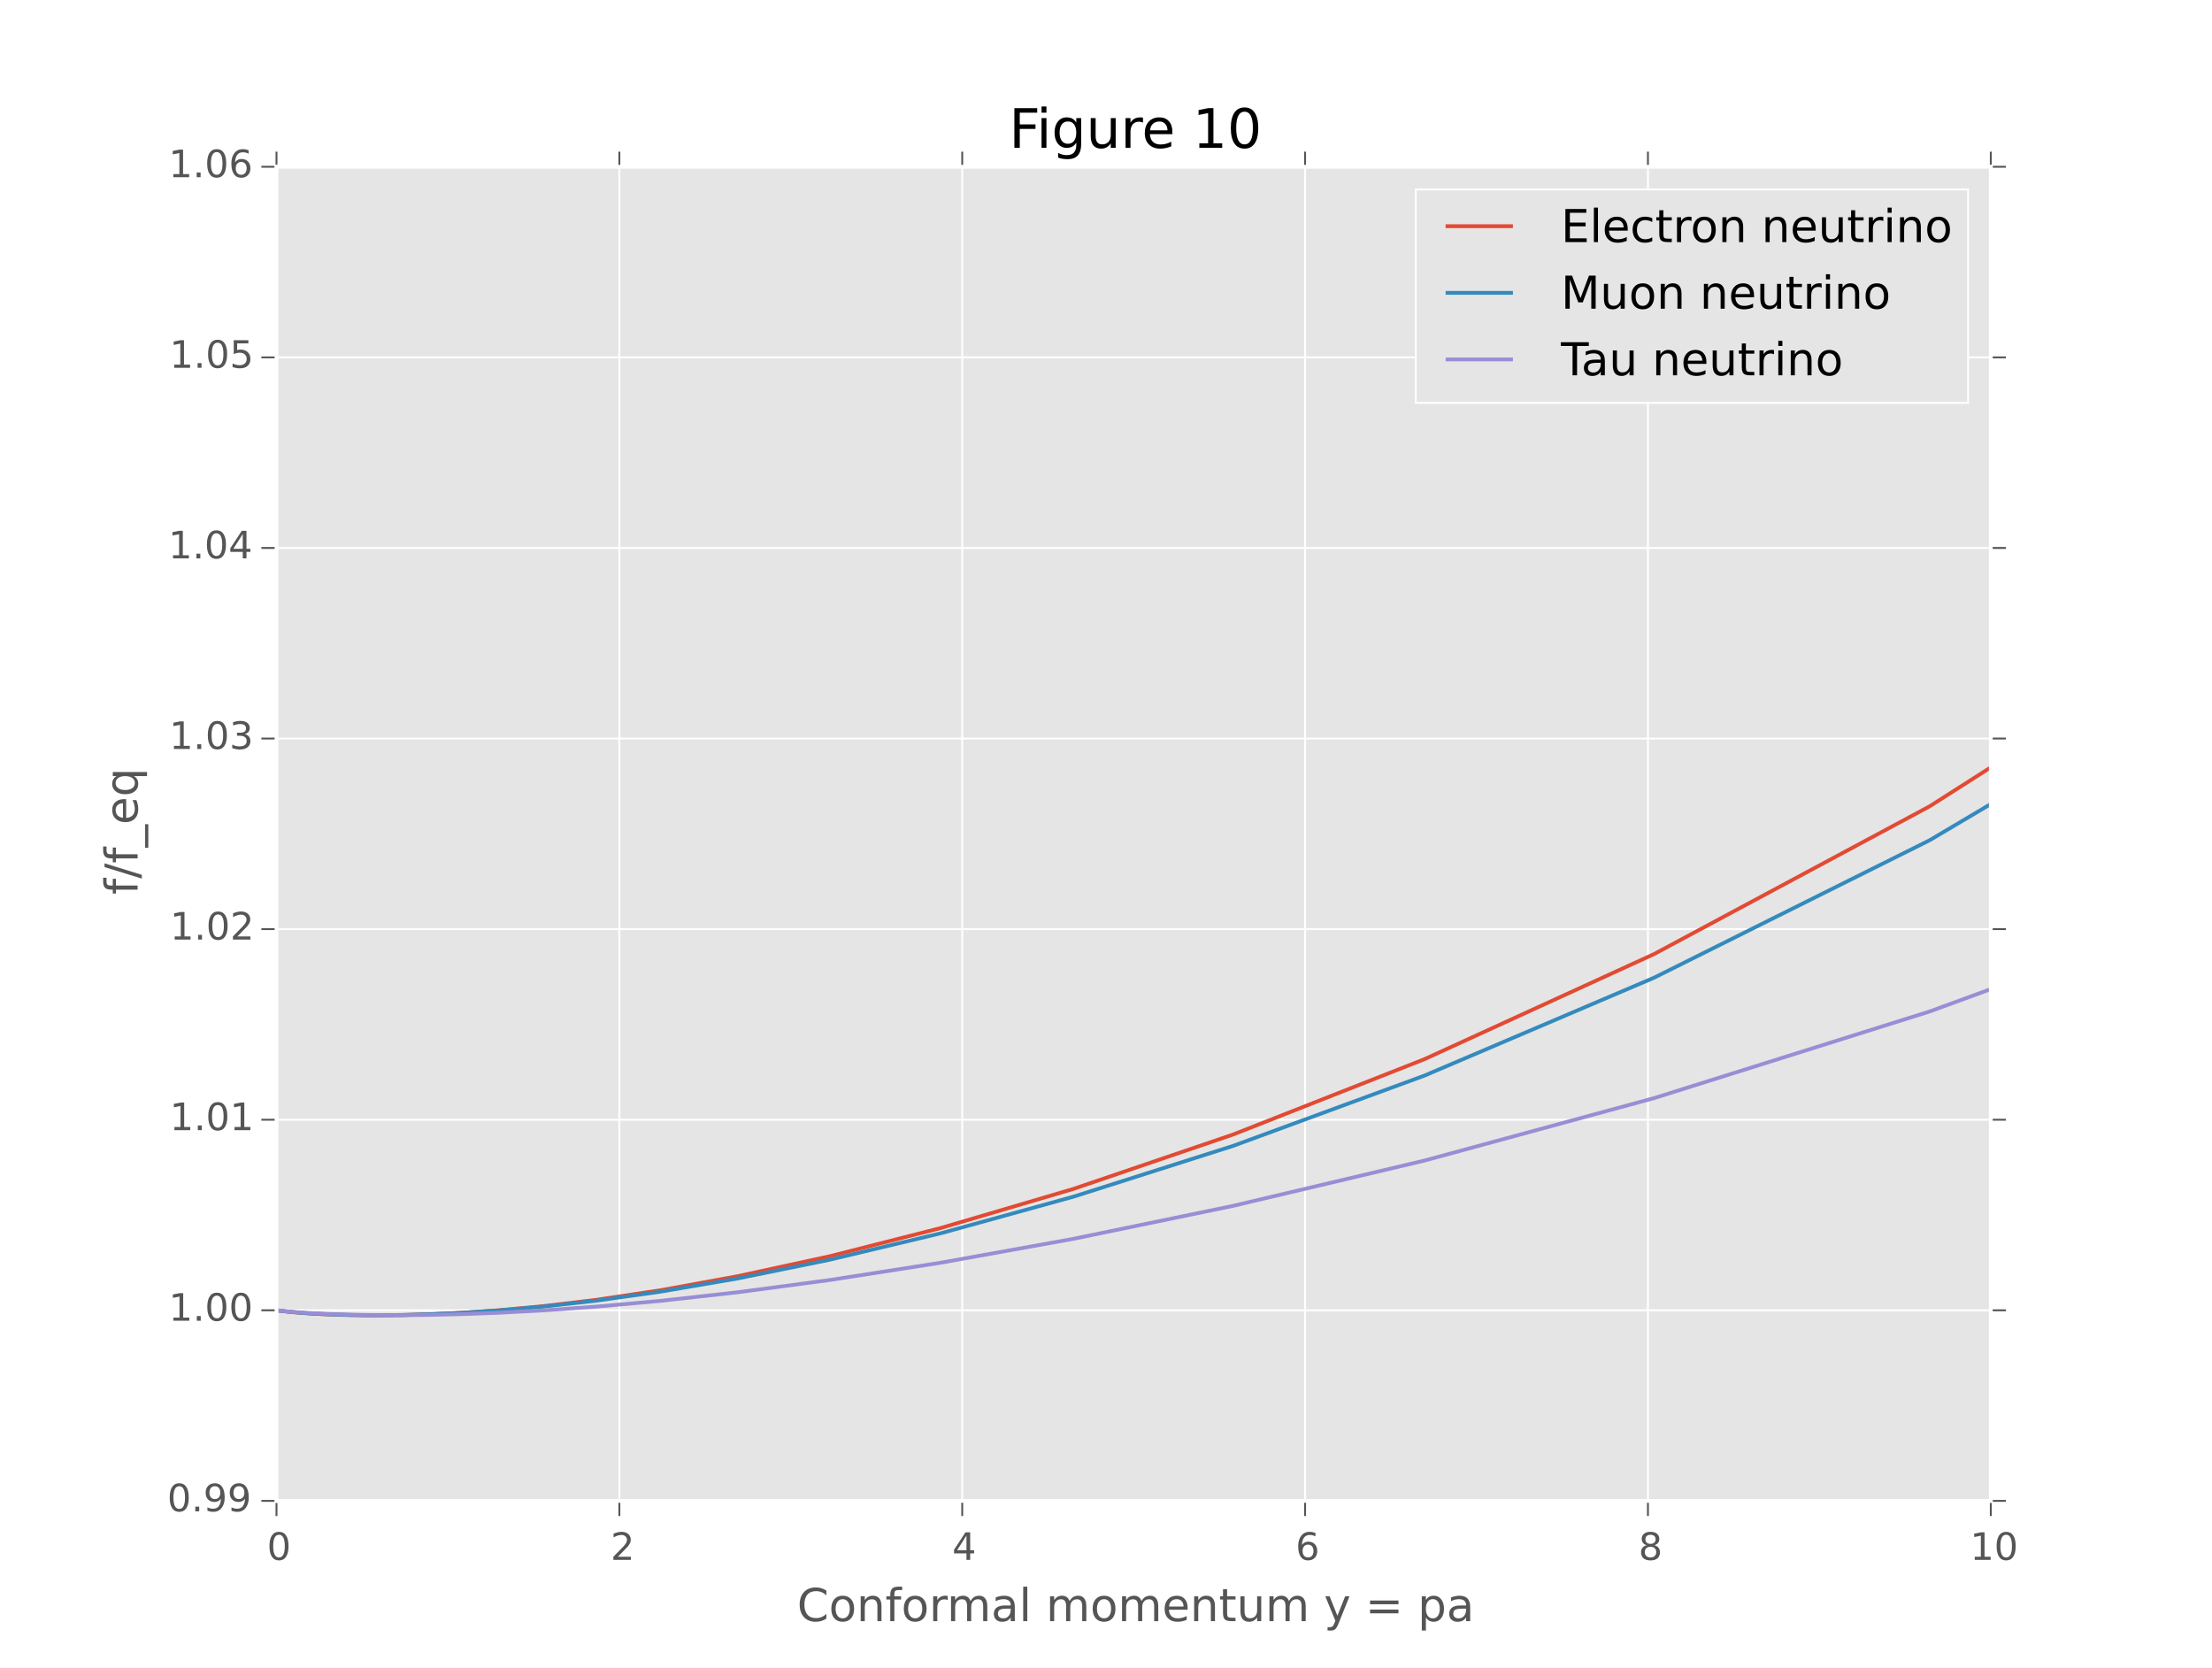
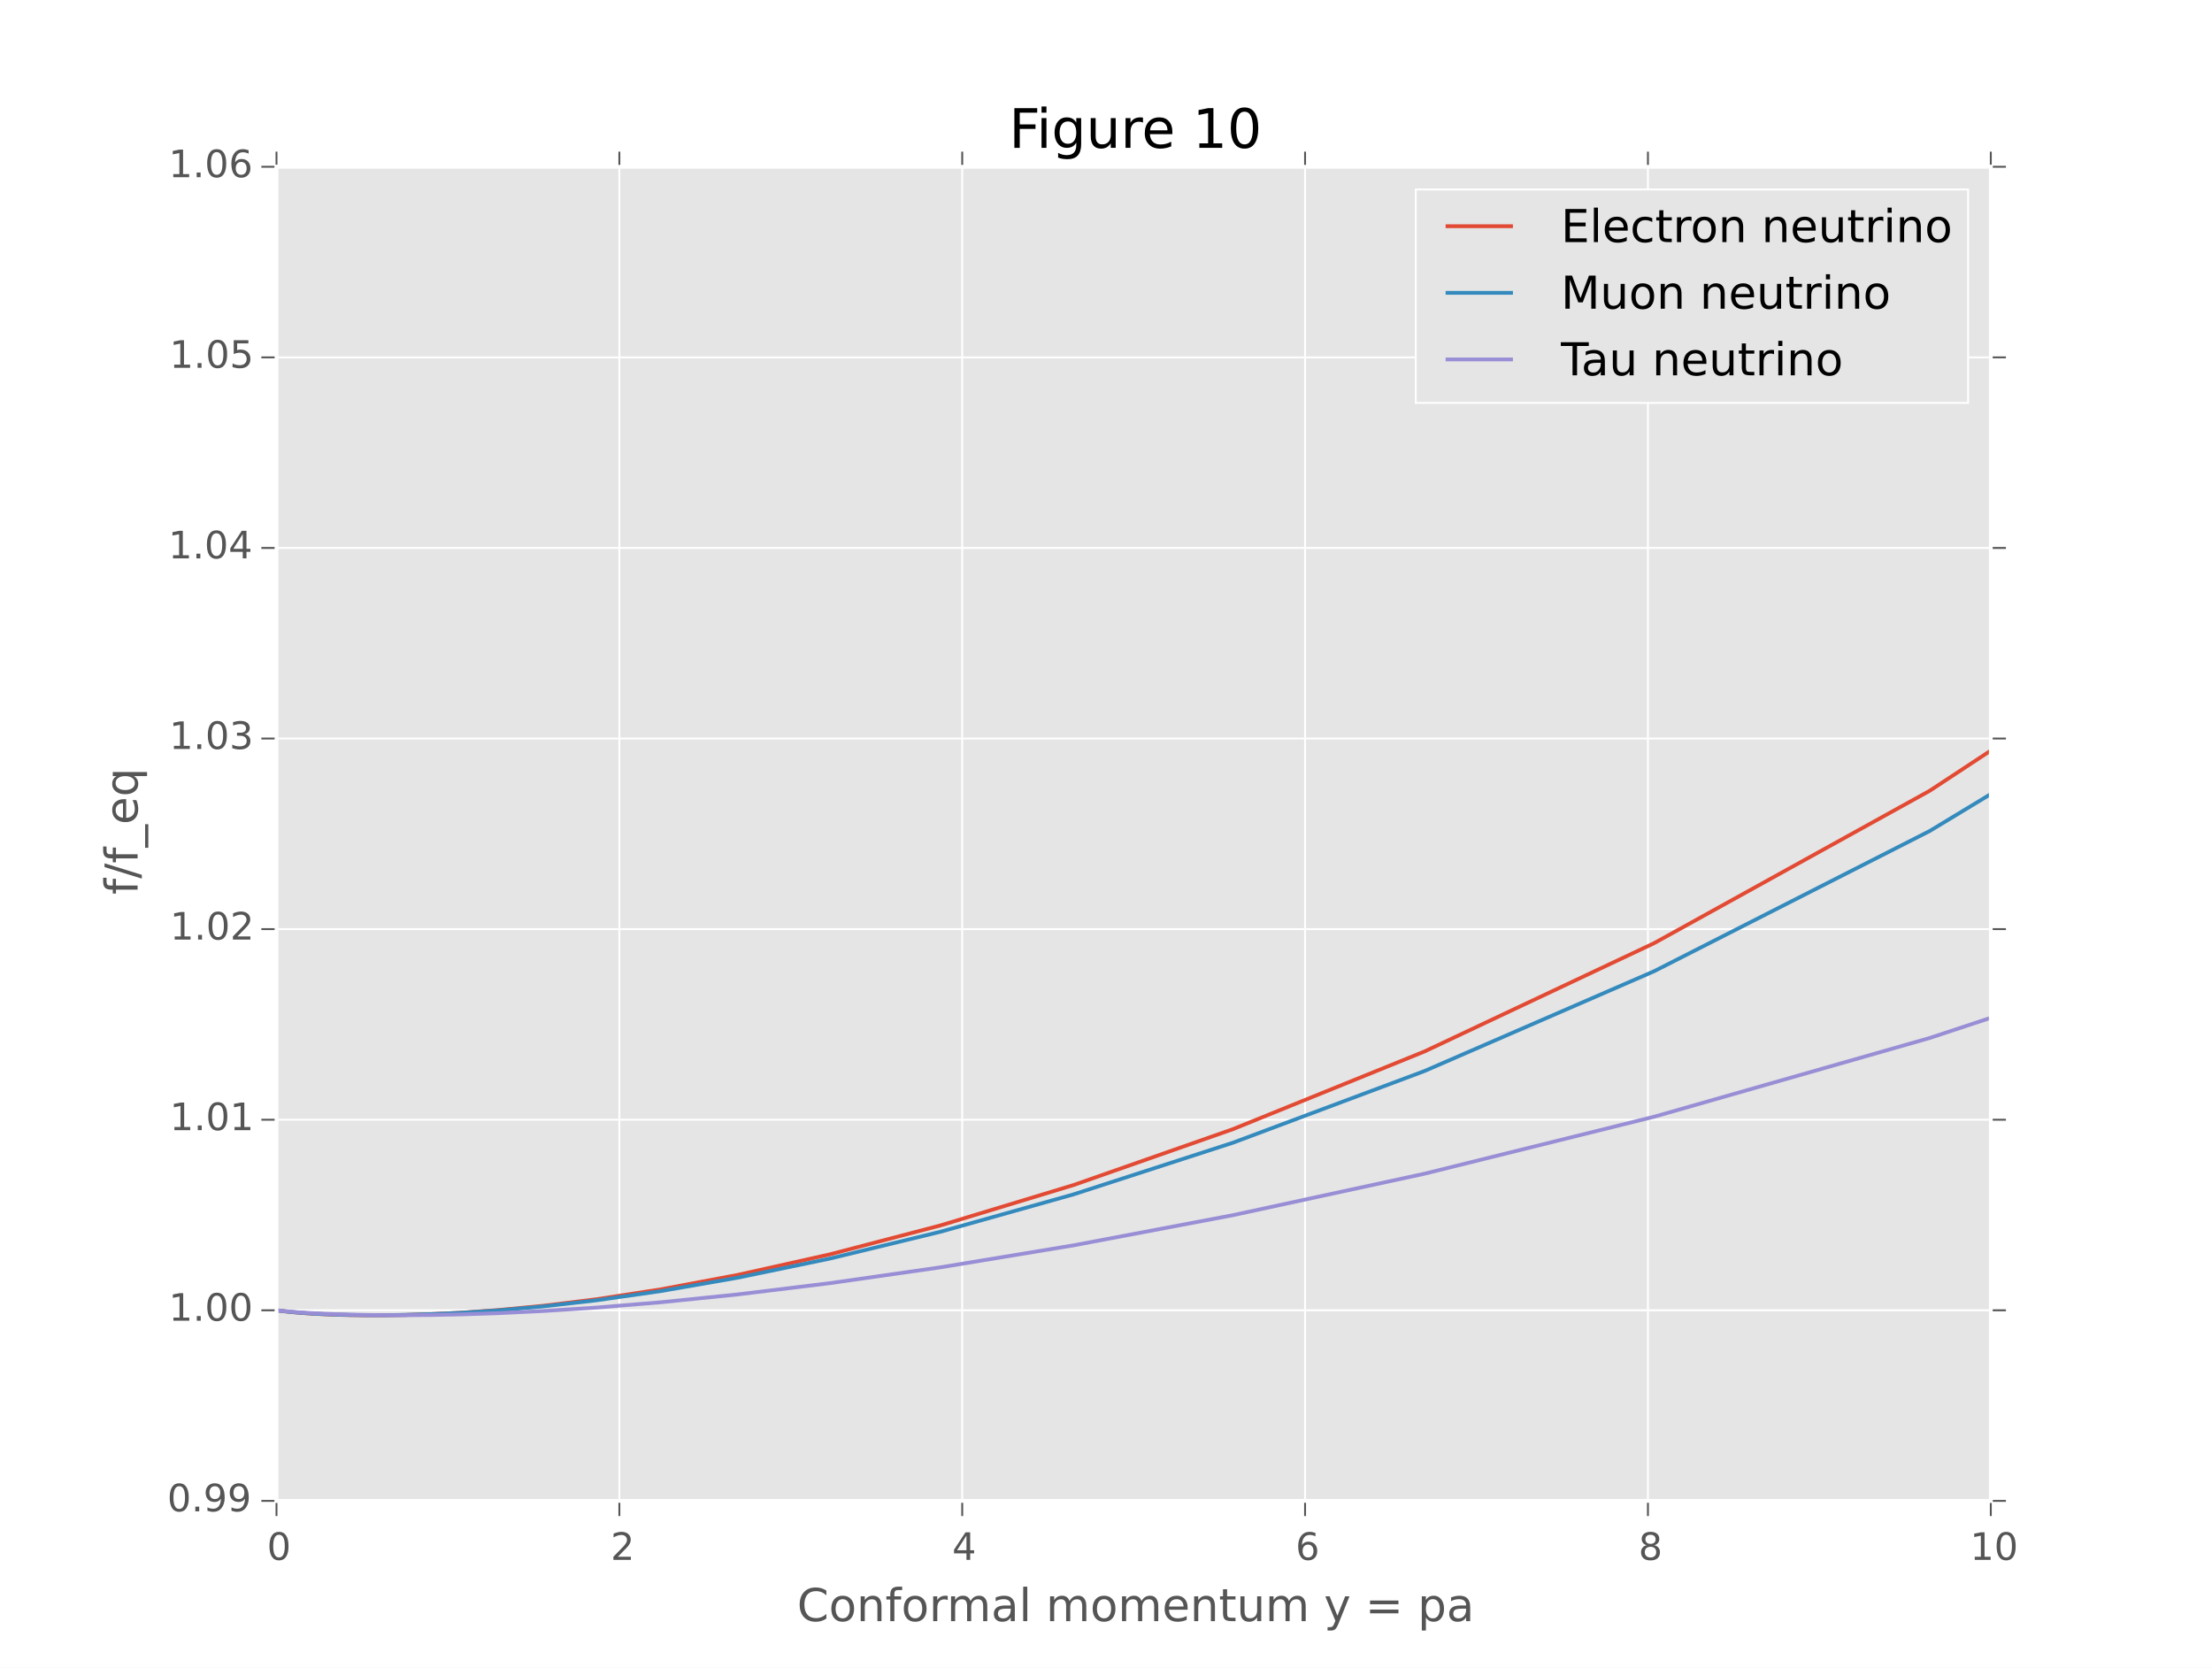
<svg xmlns="http://www.w3.org/2000/svg" xmlns:xlink="http://www.w3.org/1999/xlink" height="441pt" version="1.1" viewBox="0 0 585 441" width="585pt">
  <defs>
    <style type="text/css">
*{stroke-linecap:butt;stroke-linejoin:round;}
  </style>
  </defs>
  <g id="figure_1">
    <g id="patch_1">
      <path d=" M0 441 L585 441 L585 0 L0 0 z " style="fill:#ffffff;" />
    </g>
    <g id="axes_1">
      <g id="patch_2">
        <path d=" M73.125 396.9 L526.5 396.9 L526.5 44.1 L73.125 44.1 z " style="fill:#e5e5e5;" />
      </g>
      <g id="matplotlib.axis_1">
        <g id="xtick_1">
          <g id="line2d_1">
            <path clip-path="url(#p5873ec822d)" d=" M73.125 396.9 L73.125 44.1" style="fill:none;stroke:#ffffff;stroke-linecap:square;stroke-width:0.5;" />
          </g>
          <g id="line2d_2">
            <defs>
              <path d=" M0 0 L0 4" id="m64c3aef5f4" style="stroke:#555555;stroke-width:0.5;" />
            </defs>
            <g>
              <use style="fill:#555555;stroke:#555555;stroke-width:0.5;" x="73.125" xlink:href="#m64c3aef5f4" y="396.9" />
            </g>
          </g>
          <g id="line2d_3">
            <defs>
              <path d=" M0 0 L0 -4" id="m91191bb255" style="stroke:#555555;stroke-width:0.5;" />
            </defs>
            <g>
              <use style="fill:#555555;stroke:#555555;stroke-width:0.5;" x="73.125" xlink:href="#m91191bb255" y="44.1" />
            </g>
          </g>
          <g id="text_1">
            <defs>
              <path d=" M31.781 66.406 Q24.172 66.406 20.328 58.906 Q16.5 51.422 16.5 36.375 Q16.5 21.391 20.328 13.891 Q24.172 6.391 31.781 6.391 Q39.453 6.391 43.281 13.891 Q47.125 21.391 47.125 36.375 Q47.125 51.422 43.281 58.906 Q39.453 66.406 31.781 66.406 M31.781 74.219 Q44.047 74.219 50.516 64.516 Q56.984 54.828 56.984 36.375 Q56.984 17.969 50.516 8.266 Q44.047 -1.422 31.781 -1.422 Q19.531 -1.422 13.062 8.266 Q6.594 17.969 6.594 36.375 Q6.594 54.828 13.062 64.516 Q19.531 74.219 31.781 74.219" id="BitstreamVeraSans-Roman-30" />
            </defs>
            <g style="fill:#555555;" transform="translate(70.60547 412.4984)scale(0.1 -0.1)">
              <use xlink:href="#BitstreamVeraSans-Roman-30" />
            </g>
          </g>
        </g>
        <g id="xtick_2">
          <g id="line2d_4">
            <path clip-path="url(#p5873ec822d)" d=" M163.8 396.9 L163.8 44.1" style="fill:none;stroke:#ffffff;stroke-linecap:square;stroke-width:0.5;" />
          </g>
          <g id="line2d_5">
            <g>
              <use style="fill:#555555;stroke:#555555;stroke-width:0.5;" x="163.8" xlink:href="#m64c3aef5f4" y="396.9" />
            </g>
          </g>
          <g id="line2d_6">
            <g>
              <use style="fill:#555555;stroke:#555555;stroke-width:0.5;" x="163.8" xlink:href="#m91191bb255" y="44.1" />
            </g>
          </g>
          <g id="text_2">
            <defs>
              <path d=" M19.188 8.297 L53.609 8.297 L53.609 0 L7.328 0 L7.328 8.297 Q12.938 14.109 22.625 23.891 Q32.328 33.688 34.812 36.531 Q39.547 41.844 41.422 45.531 Q43.312 49.219 43.312 52.781 Q43.312 58.594 39.234 62.25 Q35.156 65.922 28.609 65.922 Q23.969 65.922 18.812 64.312 Q13.672 62.703 7.812 59.422 L7.812 69.391 Q13.766 71.781 18.938 73 Q24.125 74.219 28.422 74.219 Q39.75 74.219 46.484 68.547 Q53.219 62.891 53.219 53.422 Q53.219 48.922 51.531 44.891 Q49.859 40.875 45.406 35.406 Q44.188 33.984 37.641 27.219 Q31.109 20.453 19.188 8.297" id="BitstreamVeraSans-Roman-32" />
            </defs>
            <g style="fill:#555555;" transform="translate(161.4859 412.4984)scale(0.1 -0.1)">
              <use xlink:href="#BitstreamVeraSans-Roman-32" />
            </g>
          </g>
        </g>
        <g id="xtick_3">
          <g id="line2d_7">
            <path clip-path="url(#p5873ec822d)" d=" M254.475 396.9 L254.475 44.1" style="fill:none;stroke:#ffffff;stroke-linecap:square;stroke-width:0.5;" />
          </g>
          <g id="line2d_8">
            <g>
              <use style="fill:#555555;stroke:#555555;stroke-width:0.5;" x="254.475" xlink:href="#m64c3aef5f4" y="396.9" />
            </g>
          </g>
          <g id="line2d_9">
            <g>
              <use style="fill:#555555;stroke:#555555;stroke-width:0.5;" x="254.475" xlink:href="#m91191bb255" y="44.1" />
            </g>
          </g>
          <g id="text_3">
            <defs>
              <path d=" M37.797 64.312 L12.891 25.391 L37.797 25.391 z  M35.203 72.906 L47.609 72.906 L47.609 25.391 L58.016 25.391 L58.016 17.188 L47.609 17.188 L47.609 0 L37.797 0 L37.797 17.188 L4.891 17.188 L4.891 26.703 z " id="BitstreamVeraSans-Roman-34" />
            </defs>
            <g style="fill:#555555;" transform="translate(251.8187 412.4984)scale(0.1 -0.1)">
              <use xlink:href="#BitstreamVeraSans-Roman-34" />
            </g>
          </g>
        </g>
        <g id="xtick_4">
          <g id="line2d_10">
            <path clip-path="url(#p5873ec822d)" d=" M345.15 396.9 L345.15 44.1" style="fill:none;stroke:#ffffff;stroke-linecap:square;stroke-width:0.5;" />
          </g>
          <g id="line2d_11">
            <g>
              <use style="fill:#555555;stroke:#555555;stroke-width:0.5;" x="345.15" xlink:href="#m64c3aef5f4" y="396.9" />
            </g>
          </g>
          <g id="line2d_12">
            <g>
              <use style="fill:#555555;stroke:#555555;stroke-width:0.5;" x="345.15" xlink:href="#m91191bb255" y="44.1" />
            </g>
          </g>
          <g id="text_4">
            <defs>
              <path d=" M33.016 40.375 Q26.375 40.375 22.484 35.828 Q18.609 31.297 18.609 23.391 Q18.609 15.531 22.484 10.953 Q26.375 6.391 33.016 6.391 Q39.656 6.391 43.531 10.953 Q47.406 15.531 47.406 23.391 Q47.406 31.297 43.531 35.828 Q39.656 40.375 33.016 40.375 M52.594 71.297 L52.594 62.312 Q48.875 64.062 45.094 64.984 Q41.312 65.922 37.594 65.922 Q27.828 65.922 22.672 59.328 Q17.531 52.734 16.797 39.406 Q19.672 43.656 24.016 45.922 Q28.375 48.188 33.594 48.188 Q44.578 48.188 50.953 41.516 Q57.328 34.859 57.328 23.391 Q57.328 12.156 50.688 5.359 Q44.047 -1.422 33.016 -1.422 Q20.359 -1.422 13.672 8.266 Q6.984 17.969 6.984 36.375 Q6.984 53.656 15.188 63.938 Q23.391 74.219 37.203 74.219 Q40.922 74.219 44.703 73.484 Q48.484 72.75 52.594 71.297" id="BitstreamVeraSans-Roman-36" />
            </defs>
            <g style="fill:#555555;" transform="translate(342.6328 412.4984)scale(0.1 -0.1)">
              <use xlink:href="#BitstreamVeraSans-Roman-36" />
            </g>
          </g>
        </g>
        <g id="xtick_5">
          <g id="line2d_13">
            <path clip-path="url(#p5873ec822d)" d=" M435.825 396.9 L435.825 44.1" style="fill:none;stroke:#ffffff;stroke-linecap:square;stroke-width:0.5;" />
          </g>
          <g id="line2d_14">
            <g>
              <use style="fill:#555555;stroke:#555555;stroke-width:0.5;" x="435.825" xlink:href="#m64c3aef5f4" y="396.9" />
            </g>
          </g>
          <g id="line2d_15">
            <g>
              <use style="fill:#555555;stroke:#555555;stroke-width:0.5;" x="435.825" xlink:href="#m91191bb255" y="44.1" />
            </g>
          </g>
          <g id="text_5">
            <defs>
              <path d=" M31.781 34.625 Q24.75 34.625 20.719 30.859 Q16.703 27.094 16.703 20.516 Q16.703 13.922 20.719 10.156 Q24.75 6.391 31.781 6.391 Q38.812 6.391 42.859 10.172 Q46.922 13.969 46.922 20.516 Q46.922 27.094 42.891 30.859 Q38.875 34.625 31.781 34.625 M21.922 38.812 Q15.578 40.375 12.031 44.719 Q8.5 49.078 8.5 55.328 Q8.5 64.062 14.719 69.141 Q20.953 74.219 31.781 74.219 Q42.672 74.219 48.875 69.141 Q55.078 64.062 55.078 55.328 Q55.078 49.078 51.531 44.719 Q48 40.375 41.703 38.812 Q48.828 37.156 52.797 32.312 Q56.781 27.484 56.781 20.516 Q56.781 9.906 50.312 4.234 Q43.844 -1.422 31.781 -1.422 Q19.734 -1.422 13.25 4.234 Q6.781 9.906 6.781 20.516 Q6.781 27.484 10.781 32.312 Q14.797 37.156 21.922 38.812 M18.312 54.391 Q18.312 48.734 21.844 45.562 Q25.391 42.391 31.781 42.391 Q38.141 42.391 41.719 45.562 Q45.312 48.734 45.312 54.391 Q45.312 60.062 41.719 63.234 Q38.141 66.406 31.781 66.406 Q25.391 66.406 21.844 63.234 Q18.312 60.062 18.312 54.391" id="BitstreamVeraSans-Roman-38" />
            </defs>
            <g style="fill:#555555;" transform="translate(433.325 412.4984)scale(0.1 -0.1)">
              <use xlink:href="#BitstreamVeraSans-Roman-38" />
            </g>
          </g>
        </g>
        <g id="xtick_6">
          <g id="line2d_16">
            <path clip-path="url(#p5873ec822d)" d=" M526.5 396.9 L526.5 44.1" style="fill:none;stroke:#ffffff;stroke-linecap:square;stroke-width:0.5;" />
          </g>
          <g id="line2d_17">
            <g>
              <use style="fill:#555555;stroke:#555555;stroke-width:0.5;" x="526.5" xlink:href="#m64c3aef5f4" y="396.9" />
            </g>
          </g>
          <g id="line2d_18">
            <g>
              <use style="fill:#555555;stroke:#555555;stroke-width:0.5;" x="526.5" xlink:href="#m91191bb255" y="44.1" />
            </g>
          </g>
          <g id="text_6">
            <defs>
              <path d=" M12.406 8.297 L28.516 8.297 L28.516 63.922 L10.984 60.406 L10.984 69.391 L28.422 72.906 L38.281 72.906 L38.281 8.297 L54.391 8.297 L54.391 0 L12.406 0 z " id="BitstreamVeraSans-Roman-31" />
            </defs>
            <g style="fill:#555555;" transform="translate(521.0187 412.4984)scale(0.1 -0.1)">
              <use xlink:href="#BitstreamVeraSans-Roman-31" />
              <use x="63.623" xlink:href="#BitstreamVeraSans-Roman-30" />
            </g>
          </g>
        </g>
        <g id="text_7">
          <defs>
            <path id="BitstreamVeraSans-Roman-20" />
            <path d=" M8.5 21.578 L8.5 54.688 L17.484 54.688 L17.484 21.922 Q17.484 14.156 20.5 10.266 Q23.531 6.391 29.594 6.391 Q36.859 6.391 41.078 11.031 Q45.312 15.672 45.312 23.688 L45.312 54.688 L54.297 54.688 L54.297 0 L45.312 0 L45.312 8.406 Q42.047 3.422 37.719 1 Q33.406 -1.422 27.688 -1.422 Q18.266 -1.422 13.375 4.438 Q8.5 10.297 8.5 21.578" id="BitstreamVeraSans-Roman-75" />
            <path d=" M54.891 33.016 L54.891 0 L45.906 0 L45.906 32.719 Q45.906 40.484 42.875 44.328 Q39.844 48.188 33.797 48.188 Q26.516 48.188 22.312 43.547 Q18.109 38.922 18.109 30.906 L18.109 0 L9.078 0 L9.078 54.688 L18.109 54.688 L18.109 46.188 Q21.344 51.125 25.703 53.562 Q30.078 56 35.797 56 Q45.219 56 50.047 50.172 Q54.891 44.344 54.891 33.016" id="BitstreamVeraSans-Roman-6e" />
            <path d=" M52 44.188 Q55.375 50.25 60.062 53.125 Q64.75 56 71.094 56 Q79.641 56 84.281 50.016 Q88.922 44.047 88.922 33.016 L88.922 0 L79.891 0 L79.891 32.719 Q79.891 40.578 77.094 44.375 Q74.312 48.188 68.609 48.188 Q61.625 48.188 57.562 43.547 Q53.516 38.922 53.516 30.906 L53.516 0 L44.484 0 L44.484 32.719 Q44.484 40.625 41.703 44.406 Q38.922 48.188 33.109 48.188 Q26.219 48.188 22.156 43.531 Q18.109 38.875 18.109 30.906 L18.109 0 L9.078 0 L9.078 54.688 L18.109 54.688 L18.109 46.188 Q21.188 51.219 25.484 53.609 Q29.781 56 35.688 56 Q41.656 56 45.828 52.969 Q50 49.953 52 44.188" id="BitstreamVeraSans-Roman-6d" />
            <path d=" M30.609 48.391 Q23.391 48.391 19.188 42.75 Q14.984 37.109 14.984 27.297 Q14.984 17.484 19.156 11.844 Q23.344 6.203 30.609 6.203 Q37.797 6.203 41.984 11.859 Q46.188 17.531 46.188 27.297 Q46.188 37.016 41.984 42.703 Q37.797 48.391 30.609 48.391 M30.609 56 Q42.328 56 49.016 48.375 Q55.719 40.766 55.719 27.297 Q55.719 13.875 49.016 6.219 Q42.328 -1.422 30.609 -1.422 Q18.844 -1.422 12.172 6.219 Q5.516 13.875 5.516 27.297 Q5.516 40.766 12.172 48.375 Q18.844 56 30.609 56" id="BitstreamVeraSans-Roman-6f" />
            <path d=" M9.422 75.984 L18.406 75.984 L18.406 0 L9.422 0 z " id="BitstreamVeraSans-Roman-6c" />
            <path d=" M64.406 67.281 L64.406 56.891 Q59.422 61.531 53.781 63.812 Q48.141 66.109 41.797 66.109 Q29.297 66.109 22.656 58.469 Q16.016 50.828 16.016 36.375 Q16.016 21.969 22.656 14.328 Q29.297 6.688 41.797 6.688 Q48.141 6.688 53.781 8.984 Q59.422 11.281 64.406 15.922 L64.406 5.609 Q59.234 2.094 53.438 0.328 Q47.656 -1.422 41.219 -1.422 Q24.656 -1.422 15.125 8.703 Q5.609 18.844 5.609 36.375 Q5.609 53.953 15.125 64.078 Q24.656 74.219 41.219 74.219 Q47.75 74.219 53.531 72.484 Q59.328 70.75 64.406 67.281" id="BitstreamVeraSans-Roman-43" />
            <path d=" M10.594 45.406 L73.188 45.406 L73.188 37.203 L10.594 37.203 z  M10.594 25.484 L73.188 25.484 L73.188 17.188 L10.594 17.188 z " id="BitstreamVeraSans-Roman-3d" />
            <path d=" M32.172 -5.078 Q28.375 -14.844 24.75 -17.812 Q21.141 -20.797 15.094 -20.797 L7.906 -20.797 L7.906 -13.281 L13.188 -13.281 Q16.891 -13.281 18.938 -11.516 Q21 -9.766 23.484 -3.219 L25.094 0.875 L2.984 54.688 L12.5 54.688 L29.594 11.922 L46.688 54.688 L56.203 54.688 z " id="BitstreamVeraSans-Roman-79" />
            <path d=" M56.203 29.594 L56.203 25.203 L14.891 25.203 Q15.484 15.922 20.484 11.062 Q25.484 6.203 34.422 6.203 Q39.594 6.203 44.453 7.469 Q49.312 8.734 54.109 11.281 L54.109 2.781 Q49.266 0.734 44.188 -0.344 Q39.109 -1.422 33.891 -1.422 Q20.797 -1.422 13.156 6.188 Q5.516 13.812 5.516 26.812 Q5.516 40.234 12.766 48.109 Q20.016 56 32.328 56 Q43.359 56 49.781 48.891 Q56.203 41.797 56.203 29.594 M47.219 32.234 Q47.125 39.594 43.094 43.984 Q39.062 48.391 32.422 48.391 Q24.906 48.391 20.391 44.141 Q15.875 39.891 15.188 32.172 z " id="BitstreamVeraSans-Roman-65" />
            <path d=" M34.281 27.484 Q23.391 27.484 19.188 25 Q14.984 22.516 14.984 16.5 Q14.984 11.719 18.141 8.906 Q21.297 6.109 26.703 6.109 Q34.188 6.109 38.703 11.406 Q43.219 16.703 43.219 25.484 L43.219 27.484 z  M52.203 31.203 L52.203 0 L43.219 0 L43.219 8.297 Q40.141 3.328 35.547 0.953 Q30.953 -1.422 24.312 -1.422 Q15.922 -1.422 10.953 3.297 Q6 8.016 6 15.922 Q6 25.141 12.172 29.828 Q18.359 34.516 30.609 34.516 L43.219 34.516 L43.219 35.406 Q43.219 41.609 39.141 45 Q35.062 48.391 27.688 48.391 Q23 48.391 18.547 47.266 Q14.109 46.141 10.016 43.891 L10.016 52.203 Q14.938 54.109 19.578 55.047 Q24.219 56 28.609 56 Q40.484 56 46.344 49.844 Q52.203 43.703 52.203 31.203" id="BitstreamVeraSans-Roman-61" />
            <path d=" M37.109 75.984 L37.109 68.5 L28.516 68.5 Q23.688 68.5 21.797 66.547 Q19.922 64.594 19.922 59.516 L19.922 54.688 L34.719 54.688 L34.719 47.703 L19.922 47.703 L19.922 0 L10.891 0 L10.891 47.703 L2.297 47.703 L2.297 54.688 L10.891 54.688 L10.891 58.5 Q10.891 67.625 15.141 71.797 Q19.391 75.984 28.609 75.984 z " id="BitstreamVeraSans-Roman-66" />
            <path d=" M41.109 46.297 Q39.594 47.172 37.812 47.578 Q36.031 48 33.891 48 Q26.266 48 22.188 43.047 Q18.109 38.094 18.109 28.812 L18.109 0 L9.078 0 L9.078 54.688 L18.109 54.688 L18.109 46.188 Q20.953 51.172 25.484 53.578 Q30.031 56 36.531 56 Q37.453 56 38.578 55.875 Q39.703 55.766 41.062 55.516 z " id="BitstreamVeraSans-Roman-72" />
            <path d=" M18.312 70.219 L18.312 54.688 L36.812 54.688 L36.812 47.703 L18.312 47.703 L18.312 18.016 Q18.312 11.328 20.141 9.422 Q21.969 7.516 27.594 7.516 L36.812 7.516 L36.812 0 L27.594 0 Q17.188 0 13.234 3.875 Q9.281 7.766 9.281 18.016 L9.281 47.703 L2.688 47.703 L2.688 54.688 L9.281 54.688 L9.281 70.219 z " id="BitstreamVeraSans-Roman-74" />
            <path d=" M18.109 8.203 L18.109 -20.797 L9.078 -20.797 L9.078 54.688 L18.109 54.688 L18.109 46.391 Q20.953 51.266 25.266 53.625 Q29.594 56 35.594 56 Q45.562 56 51.781 48.094 Q58.016 40.188 58.016 27.297 Q58.016 14.406 51.781 6.484 Q45.562 -1.422 35.594 -1.422 Q29.594 -1.422 25.266 0.953 Q20.953 3.328 18.109 8.203 M48.688 27.297 Q48.688 37.203 44.609 42.844 Q40.531 48.484 33.406 48.484 Q26.266 48.484 22.188 42.844 Q18.109 37.203 18.109 27.297 Q18.109 17.391 22.188 11.75 Q26.266 6.109 33.406 6.109 Q40.531 6.109 44.609 11.75 Q48.688 17.391 48.688 27.297" id="BitstreamVeraSans-Roman-70" />
          </defs>
          <g style="fill:#555555;" transform="translate(210.8147 428.6963)scale(0.12 -0.12)">
            <use xlink:href="#BitstreamVeraSans-Roman-43" />
            <use x="69.824" xlink:href="#BitstreamVeraSans-Roman-6f" />
            <use x="131.006" xlink:href="#BitstreamVeraSans-Roman-6e" />
            <use x="194.385" xlink:href="#BitstreamVeraSans-Roman-66" />
            <use x="229.59" xlink:href="#BitstreamVeraSans-Roman-6f" />
            <use x="290.771" xlink:href="#BitstreamVeraSans-Roman-72" />
            <use x="330.135" xlink:href="#BitstreamVeraSans-Roman-6d" />
            <use x="427.547" xlink:href="#BitstreamVeraSans-Roman-61" />
            <use x="488.826" xlink:href="#BitstreamVeraSans-Roman-6c" />
            <use x="516.609" xlink:href="#BitstreamVeraSans-Roman-20" />
            <use x="548.396" xlink:href="#BitstreamVeraSans-Roman-6d" />
            <use x="645.809" xlink:href="#BitstreamVeraSans-Roman-6f" />
            <use x="706.99" xlink:href="#BitstreamVeraSans-Roman-6d" />
            <use x="804.402" xlink:href="#BitstreamVeraSans-Roman-65" />
            <use x="865.926" xlink:href="#BitstreamVeraSans-Roman-6e" />
            <use x="929.305" xlink:href="#BitstreamVeraSans-Roman-74" />
            <use x="968.514" xlink:href="#BitstreamVeraSans-Roman-75" />
            <use x="1031.893" xlink:href="#BitstreamVeraSans-Roman-6d" />
            <use x="1129.305" xlink:href="#BitstreamVeraSans-Roman-20" />
            <use x="1161.092" xlink:href="#BitstreamVeraSans-Roman-79" />
            <use x="1220.271" xlink:href="#BitstreamVeraSans-Roman-20" />
            <use x="1252.059" xlink:href="#BitstreamVeraSans-Roman-3d" />
            <use x="1335.848" xlink:href="#BitstreamVeraSans-Roman-20" />
            <use x="1367.635" xlink:href="#BitstreamVeraSans-Roman-70" />
            <use x="1431.111" xlink:href="#BitstreamVeraSans-Roman-61" />
          </g>
        </g>
      </g>
      <g id="matplotlib.axis_2">
        <g id="ytick_1">
          <g id="line2d_19">
            <path clip-path="url(#p5873ec822d)" d=" M73.125 396.9 L526.5 396.9" style="fill:none;stroke:#ffffff;stroke-linecap:square;stroke-width:0.5;" />
          </g>
          <g id="line2d_20">
            <defs>
              <path d=" M0 0 L-4 0" id="mf591f037a3" style="stroke:#555555;stroke-width:0.5;" />
            </defs>
            <g>
              <use style="fill:#555555;stroke:#555555;stroke-width:0.5;" x="73.125" xlink:href="#mf591f037a3" y="396.9" />
            </g>
          </g>
          <g id="line2d_21">
            <defs>
              <path d=" M0 0 L4 0" id="m9430d3eee0" style="stroke:#555555;stroke-width:0.5;" />
            </defs>
            <g>
              <use style="fill:#555555;stroke:#555555;stroke-width:0.5;" x="526.5" xlink:href="#m9430d3eee0" y="396.9" />
            </g>
          </g>
          <g id="text_8">
            <defs>
              <path d=" M10.984 1.516 L10.984 10.5 Q14.703 8.734 18.5 7.812 Q22.312 6.891 25.984 6.891 Q35.75 6.891 40.891 13.453 Q46.047 20.016 46.781 33.406 Q43.953 29.203 39.594 26.953 Q35.25 24.703 29.984 24.703 Q19.047 24.703 12.672 31.312 Q6.297 37.938 6.297 49.422 Q6.297 60.641 12.938 67.422 Q19.578 74.219 30.609 74.219 Q43.266 74.219 49.922 64.516 Q56.594 54.828 56.594 36.375 Q56.594 19.141 48.406 8.859 Q40.234 -1.422 26.422 -1.422 Q22.703 -1.422 18.891 -0.688 Q15.094 0.047 10.984 1.516 M30.609 32.422 Q37.25 32.422 41.125 36.953 Q45.016 41.5 45.016 49.422 Q45.016 57.281 41.125 61.844 Q37.25 66.406 30.609 66.406 Q23.969 66.406 20.094 61.844 Q16.219 57.281 16.219 49.422 Q16.219 41.5 20.094 36.953 Q23.969 32.422 30.609 32.422" id="BitstreamVeraSans-Roman-39" />
              <path d=" M10.688 12.406 L21 12.406 L21 0 L10.688 0 z " id="BitstreamVeraSans-Roman-2e" />
            </defs>
            <g style="fill:#555555;" transform="translate(44.22187 399.6594)scale(0.1 -0.1)">
              <use xlink:href="#BitstreamVeraSans-Roman-30" />
              <use x="63.623" xlink:href="#BitstreamVeraSans-Roman-2e" />
              <use x="95.41" xlink:href="#BitstreamVeraSans-Roman-39" />
              <use x="159.033" xlink:href="#BitstreamVeraSans-Roman-39" />
            </g>
          </g>
        </g>
        <g id="ytick_2">
          <g id="line2d_22">
            <path clip-path="url(#p5873ec822d)" d=" M73.125 346.5 L526.5 346.5" style="fill:none;stroke:#ffffff;stroke-linecap:square;stroke-width:0.5;" />
          </g>
          <g id="line2d_23">
            <g>
              <use style="fill:#555555;stroke:#555555;stroke-width:0.5;" x="73.125" xlink:href="#mf591f037a3" y="346.5" />
            </g>
          </g>
          <g id="line2d_24">
            <g>
              <use style="fill:#555555;stroke:#555555;stroke-width:0.5;" x="526.5" xlink:href="#m9430d3eee0" y="346.5" />
            </g>
          </g>
          <g id="text_9">
            <g style="fill:#555555;" transform="translate(44.62188 349.2594)scale(0.1 -0.1)">
              <use xlink:href="#BitstreamVeraSans-Roman-31" />
              <use x="63.623" xlink:href="#BitstreamVeraSans-Roman-2e" />
              <use x="95.41" xlink:href="#BitstreamVeraSans-Roman-30" />
              <use x="159.033" xlink:href="#BitstreamVeraSans-Roman-30" />
            </g>
          </g>
        </g>
        <g id="ytick_3">
          <g id="line2d_25">
            <path clip-path="url(#p5873ec822d)" d=" M73.125 296.1 L526.5 296.1" style="fill:none;stroke:#ffffff;stroke-linecap:square;stroke-width:0.5;" />
          </g>
          <g id="line2d_26">
            <g>
              <use style="fill:#555555;stroke:#555555;stroke-width:0.5;" x="73.125" xlink:href="#mf591f037a3" y="296.1" />
            </g>
          </g>
          <g id="line2d_27">
            <g>
              <use style="fill:#555555;stroke:#555555;stroke-width:0.5;" x="526.5" xlink:href="#m9430d3eee0" y="296.1" />
            </g>
          </g>
          <g id="text_10">
            <g style="fill:#555555;" transform="translate(44.88125 298.8594)scale(0.1 -0.1)">
              <use xlink:href="#BitstreamVeraSans-Roman-31" />
              <use x="63.623" xlink:href="#BitstreamVeraSans-Roman-2e" />
              <use x="95.41" xlink:href="#BitstreamVeraSans-Roman-30" />
              <use x="159.033" xlink:href="#BitstreamVeraSans-Roman-31" />
            </g>
          </g>
        </g>
        <g id="ytick_4">
          <g id="line2d_28">
            <path clip-path="url(#p5873ec822d)" d=" M73.125 245.7 L526.5 245.7" style="fill:none;stroke:#ffffff;stroke-linecap:square;stroke-width:0.5;" />
          </g>
          <g id="line2d_29">
            <g>
              <use style="fill:#555555;stroke:#555555;stroke-width:0.5;" x="73.125" xlink:href="#mf591f037a3" y="245.7" />
            </g>
          </g>
          <g id="line2d_30">
            <g>
              <use style="fill:#555555;stroke:#555555;stroke-width:0.5;" x="526.5" xlink:href="#m9430d3eee0" y="245.7" />
            </g>
          </g>
          <g id="text_11">
            <g style="fill:#555555;" transform="translate(44.95938 248.4594)scale(0.1 -0.1)">
              <use xlink:href="#BitstreamVeraSans-Roman-31" />
              <use x="63.623" xlink:href="#BitstreamVeraSans-Roman-2e" />
              <use x="95.41" xlink:href="#BitstreamVeraSans-Roman-30" />
              <use x="159.033" xlink:href="#BitstreamVeraSans-Roman-32" />
            </g>
          </g>
        </g>
        <g id="ytick_5">
          <g id="line2d_31">
            <path clip-path="url(#p5873ec822d)" d=" M73.125 195.3 L526.5 195.3" style="fill:none;stroke:#ffffff;stroke-linecap:square;stroke-width:0.5;" />
          </g>
          <g id="line2d_32">
            <g>
              <use style="fill:#555555;stroke:#555555;stroke-width:0.5;" x="73.125" xlink:href="#mf591f037a3" y="195.3" />
            </g>
          </g>
          <g id="line2d_33">
            <g>
              <use style="fill:#555555;stroke:#555555;stroke-width:0.5;" x="526.5" xlink:href="#m9430d3eee0" y="195.3" />
            </g>
          </g>
          <g id="text_12">
            <defs>
              <path d=" M40.578 39.312 Q47.656 37.797 51.625 33 Q55.609 28.219 55.609 21.188 Q55.609 10.406 48.188 4.484 Q40.766 -1.422 27.094 -1.422 Q22.516 -1.422 17.656 -0.516 Q12.797 0.391 7.625 2.203 L7.625 11.719 Q11.719 9.328 16.594 8.109 Q21.484 6.891 26.812 6.891 Q36.078 6.891 40.938 10.547 Q45.797 14.203 45.797 21.188 Q45.797 27.641 41.281 31.266 Q36.766 34.906 28.719 34.906 L20.219 34.906 L20.219 43.016 L29.109 43.016 Q36.375 43.016 40.234 45.922 Q44.094 48.828 44.094 54.297 Q44.094 59.906 40.109 62.906 Q36.141 65.922 28.719 65.922 Q24.656 65.922 20.016 65.031 Q15.375 64.156 9.812 62.312 L9.812 71.094 Q15.438 72.656 20.344 73.438 Q25.25 74.219 29.594 74.219 Q40.828 74.219 47.359 69.109 Q53.906 64.016 53.906 55.328 Q53.906 49.266 50.438 45.094 Q46.969 40.922 40.578 39.312" id="BitstreamVeraSans-Roman-33" />
            </defs>
            <g style="fill:#555555;" transform="translate(44.75937 198.0594)scale(0.1 -0.1)">
              <use xlink:href="#BitstreamVeraSans-Roman-31" />
              <use x="63.623" xlink:href="#BitstreamVeraSans-Roman-2e" />
              <use x="95.41" xlink:href="#BitstreamVeraSans-Roman-30" />
              <use x="159.033" xlink:href="#BitstreamVeraSans-Roman-33" />
            </g>
          </g>
        </g>
        <g id="ytick_6">
          <g id="line2d_34">
            <path clip-path="url(#p5873ec822d)" d=" M73.125 144.9 L526.5 144.9" style="fill:none;stroke:#ffffff;stroke-linecap:square;stroke-width:0.5;" />
          </g>
          <g id="line2d_35">
            <g>
              <use style="fill:#555555;stroke:#555555;stroke-width:0.5;" x="73.125" xlink:href="#mf591f037a3" y="144.9" />
            </g>
          </g>
          <g id="line2d_36">
            <g>
              <use style="fill:#555555;stroke:#555555;stroke-width:0.5;" x="526.5" xlink:href="#m9430d3eee0" y="144.9" />
            </g>
          </g>
          <g id="text_13">
            <g style="fill:#555555;" transform="translate(44.51875 147.6594)scale(0.1 -0.1)">
              <use xlink:href="#BitstreamVeraSans-Roman-31" />
              <use x="63.623" xlink:href="#BitstreamVeraSans-Roman-2e" />
              <use x="95.41" xlink:href="#BitstreamVeraSans-Roman-30" />
              <use x="159.033" xlink:href="#BitstreamVeraSans-Roman-34" />
            </g>
          </g>
        </g>
        <g id="ytick_7">
          <g id="line2d_37">
            <path clip-path="url(#p5873ec822d)" d=" M73.125 94.5 L526.5 94.5" style="fill:none;stroke:#ffffff;stroke-linecap:square;stroke-width:0.5;" />
          </g>
          <g id="line2d_38">
            <g>
              <use style="fill:#555555;stroke:#555555;stroke-width:0.5;" x="73.125" xlink:href="#mf591f037a3" y="94.5" />
            </g>
          </g>
          <g id="line2d_39">
            <g>
              <use style="fill:#555555;stroke:#555555;stroke-width:0.5;" x="526.5" xlink:href="#m9430d3eee0" y="94.5" />
            </g>
          </g>
          <g id="text_14">
            <defs>
              <path d=" M10.797 72.906 L49.516 72.906 L49.516 64.594 L19.828 64.594 L19.828 46.734 Q21.969 47.469 24.109 47.828 Q26.266 48.188 28.422 48.188 Q40.625 48.188 47.75 41.5 Q54.891 34.812 54.891 23.391 Q54.891 11.625 47.562 5.094 Q40.234 -1.422 26.906 -1.422 Q22.312 -1.422 17.547 -0.641 Q12.797 0.141 7.719 1.703 L7.719 11.625 Q12.109 9.234 16.797 8.062 Q21.484 6.891 26.703 6.891 Q35.156 6.891 40.078 11.328 Q45.016 15.766 45.016 23.391 Q45.016 31 40.078 35.438 Q35.156 39.891 26.703 39.891 Q22.75 39.891 18.812 39.016 Q14.891 38.141 10.797 36.281 z " id="BitstreamVeraSans-Roman-35" />
            </defs>
            <g style="fill:#555555;" transform="translate(44.83125 97.25938)scale(0.1 -0.1)">
              <use xlink:href="#BitstreamVeraSans-Roman-31" />
              <use x="63.623" xlink:href="#BitstreamVeraSans-Roman-2e" />
              <use x="95.41" xlink:href="#BitstreamVeraSans-Roman-30" />
              <use x="159.033" xlink:href="#BitstreamVeraSans-Roman-35" />
            </g>
          </g>
        </g>
        <g id="ytick_8">
          <g id="line2d_40">
            <path clip-path="url(#p5873ec822d)" d=" M73.125 44.1 L526.5 44.1" style="fill:none;stroke:#ffffff;stroke-linecap:square;stroke-width:0.5;" />
          </g>
          <g id="line2d_41">
            <g>
              <use style="fill:#555555;stroke:#555555;stroke-width:0.5;" x="73.125" xlink:href="#mf591f037a3" y="44.1" />
            </g>
          </g>
          <g id="line2d_42">
            <g>
              <use style="fill:#555555;stroke:#555555;stroke-width:0.5;" x="526.5" xlink:href="#m9430d3eee0" y="44.1" />
            </g>
          </g>
          <g id="text_15">
            <g style="fill:#555555;" transform="translate(44.5875 46.85938)scale(0.1 -0.1)">
              <use xlink:href="#BitstreamVeraSans-Roman-31" />
              <use x="63.623" xlink:href="#BitstreamVeraSans-Roman-2e" />
              <use x="95.41" xlink:href="#BitstreamVeraSans-Roman-30" />
              <use x="159.033" xlink:href="#BitstreamVeraSans-Roman-36" />
            </g>
          </g>
        </g>
        <g id="text_16">
          <defs>
            <path d=" M14.797 27.297 Q14.797 17.391 18.875 11.75 Q22.953 6.109 30.078 6.109 Q37.203 6.109 41.297 11.75 Q45.406 17.391 45.406 27.297 Q45.406 37.203 41.297 42.844 Q37.203 48.484 30.078 48.484 Q22.953 48.484 18.875 42.844 Q14.797 37.203 14.797 27.297 M45.406 8.203 Q42.578 3.328 38.25 0.953 Q33.938 -1.422 27.875 -1.422 Q17.969 -1.422 11.734 6.484 Q5.516 14.406 5.516 27.297 Q5.516 40.188 11.734 48.094 Q17.969 56 27.875 56 Q33.938 56 38.25 53.625 Q42.578 51.266 45.406 46.391 L45.406 54.688 L54.391 54.688 L54.391 -20.797 L45.406 -20.797 z " id="BitstreamVeraSans-Roman-71" />
            <path d=" M50.984 -16.609 L50.984 -23.578 L-0.984 -23.578 L-0.984 -16.609 z " id="BitstreamVeraSans-Roman-5f" />
            <path d=" M25.391 72.906 L33.688 72.906 L8.297 -9.281 L0 -9.281 z " id="BitstreamVeraSans-Roman-2f" />
          </defs>
          <g style="fill:#555555;" transform="translate(36.3925 236.5631)rotate(-90.0)scale(0.12 -0.12)">
            <use xlink:href="#BitstreamVeraSans-Roman-66" />
            <use x="35.205" xlink:href="#BitstreamVeraSans-Roman-2f" />
            <use x="68.896" xlink:href="#BitstreamVeraSans-Roman-66" />
            <use x="104.102" xlink:href="#BitstreamVeraSans-Roman-5f" />
            <use x="154.102" xlink:href="#BitstreamVeraSans-Roman-65" />
            <use x="215.625" xlink:href="#BitstreamVeraSans-Roman-71" />
          </g>
        </g>
      </g>
      <g id="line2d_43">
-         <path clip-path="url(#p5873ec822d)" d=" M73.125 346.5 L73.149 346.502 L73.178 346.505 L73.212 346.509 L73.253 346.513 L73.303 346.519 L73.362 346.527 L73.434 346.536 L73.52 346.547 L73.622 346.56 L73.746 346.576 L73.894 346.595 L74.072 346.617 L74.285 346.644 L74.541 346.675 L74.848 346.712 L75.216 346.754 L75.659 346.804 L76.189 346.861 L76.826 346.926 L77.59 346.999 L78.507 347.08 L79.607 347.17 L80.927 347.266 L82.512 347.369 L84.413 347.474 L86.695 347.579 L89.432 347.678 L92.718 347.761 L96.66 347.814 L101.391 347.819 L107.068 347.744 L113.881 347.545 L122.056 347.157 L131.866 346.488 L143.638 345.403 L157.765 343.719 L174.717 341.189 L195.059 337.486 L219.47 332.194 L248.763 324.749 L283.914 314.386 L326.096 300.022 L376.714 280.094 L437.456 252.293 L510.346 213.212 L586 165" style="fill:none;stroke:#e24a33;stroke-linecap:square;" />
+         <path clip-path="url(#p5873ec822d)" d=" M73.125 346.5 L73.149 346.502 L73.178 346.505 L73.212 346.509 L73.253 346.513 L73.303 346.52 L73.362 346.527 L73.434 346.536 L73.52 346.547 L73.622 346.56 L73.746 346.576 L73.894 346.595 L74.072 346.618 L74.285 346.645 L74.541 346.676 L74.848 346.713 L75.216 346.757 L75.659 346.807 L76.189 346.864 L76.826 346.929 L77.59 347.003 L78.507 347.084 L79.607 347.174 L80.927 347.271 L82.512 347.374 L84.413 347.48 L86.695 347.585 L89.432 347.682 L92.718 347.764 L96.66 347.815 L101.391 347.816 L107.068 347.735 L113.881 347.525 L122.056 347.122 L131.866 346.429 L143.638 345.308 L157.765 343.571 L174.717 340.964 L195.059 337.151 L219.47 331.705 L248.763 324.042 L283.914 313.376 L326.096 298.587 L376.714 278.062 L437.456 249.415 L510.346 209.111 L586 159.319" style="fill:none;stroke:#e24a33;stroke-linecap:square;" />
      </g>
      <g id="line2d_44">
-         <path clip-path="url(#p5873ec822d)" d=" M73.125 346.5 L73.149 346.502 L73.178 346.505 L73.212 346.509 L73.253 346.513 L73.303 346.519 L73.362 346.527 L73.434 346.535 L73.52 346.546 L73.622 346.559 L73.746 346.575 L73.894 346.593 L74.072 346.615 L74.285 346.641 L74.541 346.672 L74.848 346.708 L75.216 346.75 L75.659 346.798 L76.189 346.854 L76.826 346.917 L77.59 346.988 L78.507 347.067 L79.607 347.155 L80.927 347.249 L82.512 347.349 L84.413 347.451 L86.695 347.554 L89.432 347.65 L92.718 347.731 L96.66 347.785 L101.391 347.793 L107.068 347.725 L113.881 347.539 L122.056 347.176 L131.866 346.547 L143.638 345.526 L157.765 343.941 L174.717 341.562 L195.059 338.083 L219.47 333.118 L248.763 326.141 L283.914 316.446 L326.096 303.026 L376.714 284.437 L437.456 258.543 L510.346 222.183 L586 177.355" style="fill:none;stroke:#348abd;stroke-linecap:square;" />
+         <path clip-path="url(#p5873ec822d)" d=" M73.125 346.5 L73.149 346.502 L73.178 346.505 L73.212 346.509 L73.253 346.513 L73.303 346.519 L73.362 346.527 L73.434 346.536 L73.52 346.546 L73.622 346.559 L73.746 346.575 L73.894 346.593 L74.072 346.615 L74.285 346.642 L74.541 346.672 L74.848 346.709 L75.216 346.751 L75.659 346.799 L76.189 346.855 L76.826 346.919 L77.59 346.99 L78.507 347.069 L79.607 347.157 L80.927 347.251 L82.512 347.351 L84.413 347.453 L86.695 347.556 L89.432 347.651 L92.718 347.732 L96.66 347.784 L101.391 347.789 L107.068 347.717 L113.881 347.526 L122.056 347.153 L131.866 346.509 L143.638 345.467 L157.765 343.85 L174.717 341.425 L195.059 337.881 L219.47 332.824 L248.763 325.719 L283.914 315.844 L326.096 302.173 L376.714 283.232 L437.456 256.836 L510.346 219.749 L586 173.971" style="fill:none;stroke:#348abd;stroke-linecap:square;" />
      </g>
      <g id="line2d_45">
-         <path clip-path="url(#p5873ec822d)" d=" M73.125 346.5 L73.149 346.502 L73.178 346.505 L73.212 346.508 L73.253 346.513 L73.303 346.518 L73.362 346.525 L73.434 346.533 L73.52 346.542 L73.622 346.554 L73.746 346.568 L73.894 346.584 L74.072 346.603 L74.285 346.626 L74.541 346.653 L74.848 346.684 L75.216 346.721 L75.659 346.764 L76.189 346.812 L76.826 346.868 L77.59 346.932 L78.507 347.003 L79.607 347.082 L80.927 347.168 L82.512 347.261 L84.413 347.359 L86.695 347.46 L89.432 347.56 L92.718 347.653 L96.66 347.73 L101.391 347.78 L107.068 347.783 L113.881 347.71 L122.056 347.52 L131.866 347.154 L143.638 346.528 L157.765 345.527 L174.717 343.996 L195.059 341.734 L219.47 338.487 L248.763 333.92 L283.914 327.593 L326.096 318.883 L376.714 306.907 L437.456 290.387 L510.346 267.473 L586 239.78" style="fill:none;stroke:#988ed5;stroke-linecap:square;" />
+         <path clip-path="url(#p5873ec822d)" d=" M73.125 346.5 L73.149 346.502 L73.178 346.505 L73.212 346.508 L73.253 346.513 L73.303 346.518 L73.362 346.524 L73.434 346.532 L73.52 346.542 L73.622 346.553 L73.746 346.567 L73.894 346.583 L74.072 346.602 L74.285 346.624 L74.541 346.65 L74.848 346.681 L75.216 346.717 L75.659 346.759 L76.189 346.807 L76.826 346.862 L77.59 346.925 L78.507 346.995 L79.607 347.073 L80.927 347.158 L82.512 347.251 L84.413 347.349 L86.695 347.45 L89.432 347.551 L92.718 347.646 L96.66 347.728 L101.391 347.784 L107.068 347.798 L113.881 347.742 L122.056 347.579 L131.866 347.254 L143.638 346.689 L157.765 345.778 L174.717 344.379 L195.059 342.305 L219.47 339.323 L248.763 335.129 L283.914 329.322 L326.096 321.338 L376.714 310.383 L437.456 295.312 L510.346 274.484 L586 249.483" style="fill:none;stroke:#988ed5;stroke-linecap:square;" />
      </g>
      <g id="patch_3">
        <path d=" M73.125 44.1 L526.5 44.1" style="fill:none;stroke:#ffffff;stroke-linecap:square;stroke-linejoin:miter;" />
      </g>
      <g id="patch_4">
        <path d=" M526.5 396.9 L526.5 44.1" style="fill:none;stroke:#ffffff;stroke-linecap:square;stroke-linejoin:miter;" />
      </g>
      <g id="patch_5">
        <path d=" M73.125 396.9 L526.5 396.9" style="fill:none;stroke:#ffffff;stroke-linecap:square;stroke-linejoin:miter;" />
      </g>
      <g id="patch_6">
        <path d=" M73.125 396.9 L73.125 44.1" style="fill:none;stroke:#ffffff;stroke-linecap:square;stroke-linejoin:miter;" />
      </g>
      <g id="text_17">
        <defs>
          <path d=" M9.812 72.906 L51.703 72.906 L51.703 64.594 L19.672 64.594 L19.672 43.109 L48.578 43.109 L48.578 34.812 L19.672 34.812 L19.672 0 L9.812 0 z " id="BitstreamVeraSans-Roman-46" />
          <path d=" M45.406 27.984 Q45.406 37.75 41.375 43.109 Q37.359 48.484 30.078 48.484 Q22.859 48.484 18.828 43.109 Q14.797 37.75 14.797 27.984 Q14.797 18.266 18.828 12.891 Q22.859 7.516 30.078 7.516 Q37.359 7.516 41.375 12.891 Q45.406 18.266 45.406 27.984 M54.391 6.781 Q54.391 -7.172 48.188 -13.984 Q42 -20.797 29.203 -20.797 Q24.469 -20.797 20.266 -20.094 Q16.062 -19.391 12.109 -17.922 L12.109 -9.188 Q16.062 -11.328 19.922 -12.344 Q23.781 -13.375 27.781 -13.375 Q36.625 -13.375 41.016 -8.766 Q45.406 -4.156 45.406 5.172 L45.406 9.625 Q42.625 4.781 38.281 2.391 Q33.938 0 27.875 0 Q17.828 0 11.672 7.656 Q5.516 15.328 5.516 27.984 Q5.516 40.672 11.672 48.328 Q17.828 56 27.875 56 Q33.938 56 38.281 53.609 Q42.625 51.219 45.406 46.391 L45.406 54.688 L54.391 54.688 z " id="BitstreamVeraSans-Roman-67" />
          <path d=" M9.422 54.688 L18.406 54.688 L18.406 0 L9.422 0 z  M9.422 75.984 L18.406 75.984 L18.406 64.594 L9.422 64.594 z " id="BitstreamVeraSans-Roman-69" />
        </defs>
        <g transform="translate(266.859 39.1)scale(0.144 -0.144)">
          <use xlink:href="#BitstreamVeraSans-Roman-46" />
          <use x="50.27" xlink:href="#BitstreamVeraSans-Roman-69" />
          <use x="78.053" xlink:href="#BitstreamVeraSans-Roman-67" />
          <use x="141.529" xlink:href="#BitstreamVeraSans-Roman-75" />
          <use x="204.908" xlink:href="#BitstreamVeraSans-Roman-72" />
          <use x="243.771" xlink:href="#BitstreamVeraSans-Roman-65" />
          <use x="305.295" xlink:href="#BitstreamVeraSans-Roman-20" />
          <use x="337.082" xlink:href="#BitstreamVeraSans-Roman-31" />
          <use x="400.705" xlink:href="#BitstreamVeraSans-Roman-30" />
        </g>
      </g>
      <g id="legend_1">
        <g id="patch_7">
          <path d=" M374.417 106.541 L520.5 106.541 L520.5 50.1 L374.417 50.1 z " style="fill:#e5e5e5;stroke:#ffffff;stroke-linejoin:miter;stroke-width:0.5;" />
        </g>
        <g id="line2d_46">
          <path d=" M382.817 59.818 L399.617 59.818" style="fill:none;stroke:#e24a33;stroke-linecap:square;" />
        </g>
        <g id="line2d_47" />
        <g id="text_18">
          <defs>
            <path d=" M9.812 72.906 L55.906 72.906 L55.906 64.594 L19.672 64.594 L19.672 43.016 L54.391 43.016 L54.391 34.719 L19.672 34.719 L19.672 8.297 L56.781 8.297 L56.781 0 L9.812 0 z " id="BitstreamVeraSans-Roman-45" />
            <path d=" M48.781 52.594 L48.781 44.188 Q44.969 46.297 41.141 47.344 Q37.312 48.391 33.406 48.391 Q24.656 48.391 19.812 42.844 Q14.984 37.312 14.984 27.297 Q14.984 17.281 19.812 11.734 Q24.656 6.203 33.406 6.203 Q37.312 6.203 41.141 7.25 Q44.969 8.297 48.781 10.406 L48.781 2.094 Q45.016 0.344 40.984 -0.531 Q36.969 -1.422 32.422 -1.422 Q20.062 -1.422 12.781 6.344 Q5.516 14.109 5.516 27.297 Q5.516 40.672 12.859 48.328 Q20.219 56 33.016 56 Q37.156 56 41.109 55.141 Q45.062 54.297 48.781 52.594" id="BitstreamVeraSans-Roman-63" />
          </defs>
          <g transform="translate(412.8169 64.01812)scale(0.12 -0.12)">
            <use xlink:href="#BitstreamVeraSans-Roman-45" />
            <use x="63.184" xlink:href="#BitstreamVeraSans-Roman-6c" />
            <use x="90.967" xlink:href="#BitstreamVeraSans-Roman-65" />
            <use x="152.49" xlink:href="#BitstreamVeraSans-Roman-63" />
            <use x="207.471" xlink:href="#BitstreamVeraSans-Roman-74" />
            <use x="246.68" xlink:href="#BitstreamVeraSans-Roman-72" />
            <use x="285.543" xlink:href="#BitstreamVeraSans-Roman-6f" />
            <use x="346.725" xlink:href="#BitstreamVeraSans-Roman-6e" />
            <use x="410.104" xlink:href="#BitstreamVeraSans-Roman-20" />
            <use x="441.891" xlink:href="#BitstreamVeraSans-Roman-6e" />
            <use x="505.27" xlink:href="#BitstreamVeraSans-Roman-65" />
            <use x="566.793" xlink:href="#BitstreamVeraSans-Roman-75" />
            <use x="630.172" xlink:href="#BitstreamVeraSans-Roman-74" />
            <use x="669.381" xlink:href="#BitstreamVeraSans-Roman-72" />
            <use x="710.494" xlink:href="#BitstreamVeraSans-Roman-69" />
            <use x="738.277" xlink:href="#BitstreamVeraSans-Roman-6e" />
            <use x="801.656" xlink:href="#BitstreamVeraSans-Roman-6f" />
          </g>
        </g>
        <g id="line2d_48">
          <path d=" M382.817 77.432 L399.617 77.432" style="fill:none;stroke:#348abd;stroke-linecap:square;" />
        </g>
        <g id="line2d_49" />
        <g id="text_19">
          <defs>
            <path d=" M9.812 72.906 L24.516 72.906 L43.109 23.297 L61.812 72.906 L76.516 72.906 L76.516 0 L66.891 0 L66.891 64.016 L48.094 14.016 L38.188 14.016 L19.391 64.016 L19.391 0 L9.812 0 z " id="BitstreamVeraSans-Roman-4d" />
          </defs>
          <g transform="translate(412.8169 81.63187)scale(0.12 -0.12)">
            <use xlink:href="#BitstreamVeraSans-Roman-4d" />
            <use x="86.279" xlink:href="#BitstreamVeraSans-Roman-75" />
            <use x="149.658" xlink:href="#BitstreamVeraSans-Roman-6f" />
            <use x="210.84" xlink:href="#BitstreamVeraSans-Roman-6e" />
            <use x="274.219" xlink:href="#BitstreamVeraSans-Roman-20" />
            <use x="306.006" xlink:href="#BitstreamVeraSans-Roman-6e" />
            <use x="369.385" xlink:href="#BitstreamVeraSans-Roman-65" />
            <use x="430.908" xlink:href="#BitstreamVeraSans-Roman-75" />
            <use x="494.287" xlink:href="#BitstreamVeraSans-Roman-74" />
            <use x="533.496" xlink:href="#BitstreamVeraSans-Roman-72" />
            <use x="574.609" xlink:href="#BitstreamVeraSans-Roman-69" />
            <use x="602.393" xlink:href="#BitstreamVeraSans-Roman-6e" />
            <use x="665.771" xlink:href="#BitstreamVeraSans-Roman-6f" />
          </g>
        </g>
        <g id="line2d_50">
          <path d=" M382.817 95.046 L399.617 95.046" style="fill:none;stroke:#988ed5;stroke-linecap:square;" />
        </g>
        <g id="line2d_51" />
        <g id="text_20">
          <defs>
            <path d=" M-0.297 72.906 L61.375 72.906 L61.375 64.594 L35.5 64.594 L35.5 0 L25.594 0 L25.594 64.594 L-0.297 64.594 z " id="BitstreamVeraSans-Roman-54" />
          </defs>
          <g transform="translate(412.8169 99.24563)scale(0.12 -0.12)">
            <use xlink:href="#BitstreamVeraSans-Roman-54" />
            <use x="44.584" xlink:href="#BitstreamVeraSans-Roman-61" />
            <use x="105.863" xlink:href="#BitstreamVeraSans-Roman-75" />
            <use x="169.242" xlink:href="#BitstreamVeraSans-Roman-20" />
            <use x="201.029" xlink:href="#BitstreamVeraSans-Roman-6e" />
            <use x="264.408" xlink:href="#BitstreamVeraSans-Roman-65" />
            <use x="325.932" xlink:href="#BitstreamVeraSans-Roman-75" />
            <use x="389.311" xlink:href="#BitstreamVeraSans-Roman-74" />
            <use x="428.52" xlink:href="#BitstreamVeraSans-Roman-72" />
            <use x="469.633" xlink:href="#BitstreamVeraSans-Roman-69" />
            <use x="497.416" xlink:href="#BitstreamVeraSans-Roman-6e" />
            <use x="560.795" xlink:href="#BitstreamVeraSans-Roman-6f" />
          </g>
        </g>
      </g>
    </g>
  </g>
  <defs>
    <clipPath id="p5873ec822d">
      <rect height="352.8" width="453.375" x="73.125" y="44.1" />
    </clipPath>
  </defs>
</svg>
